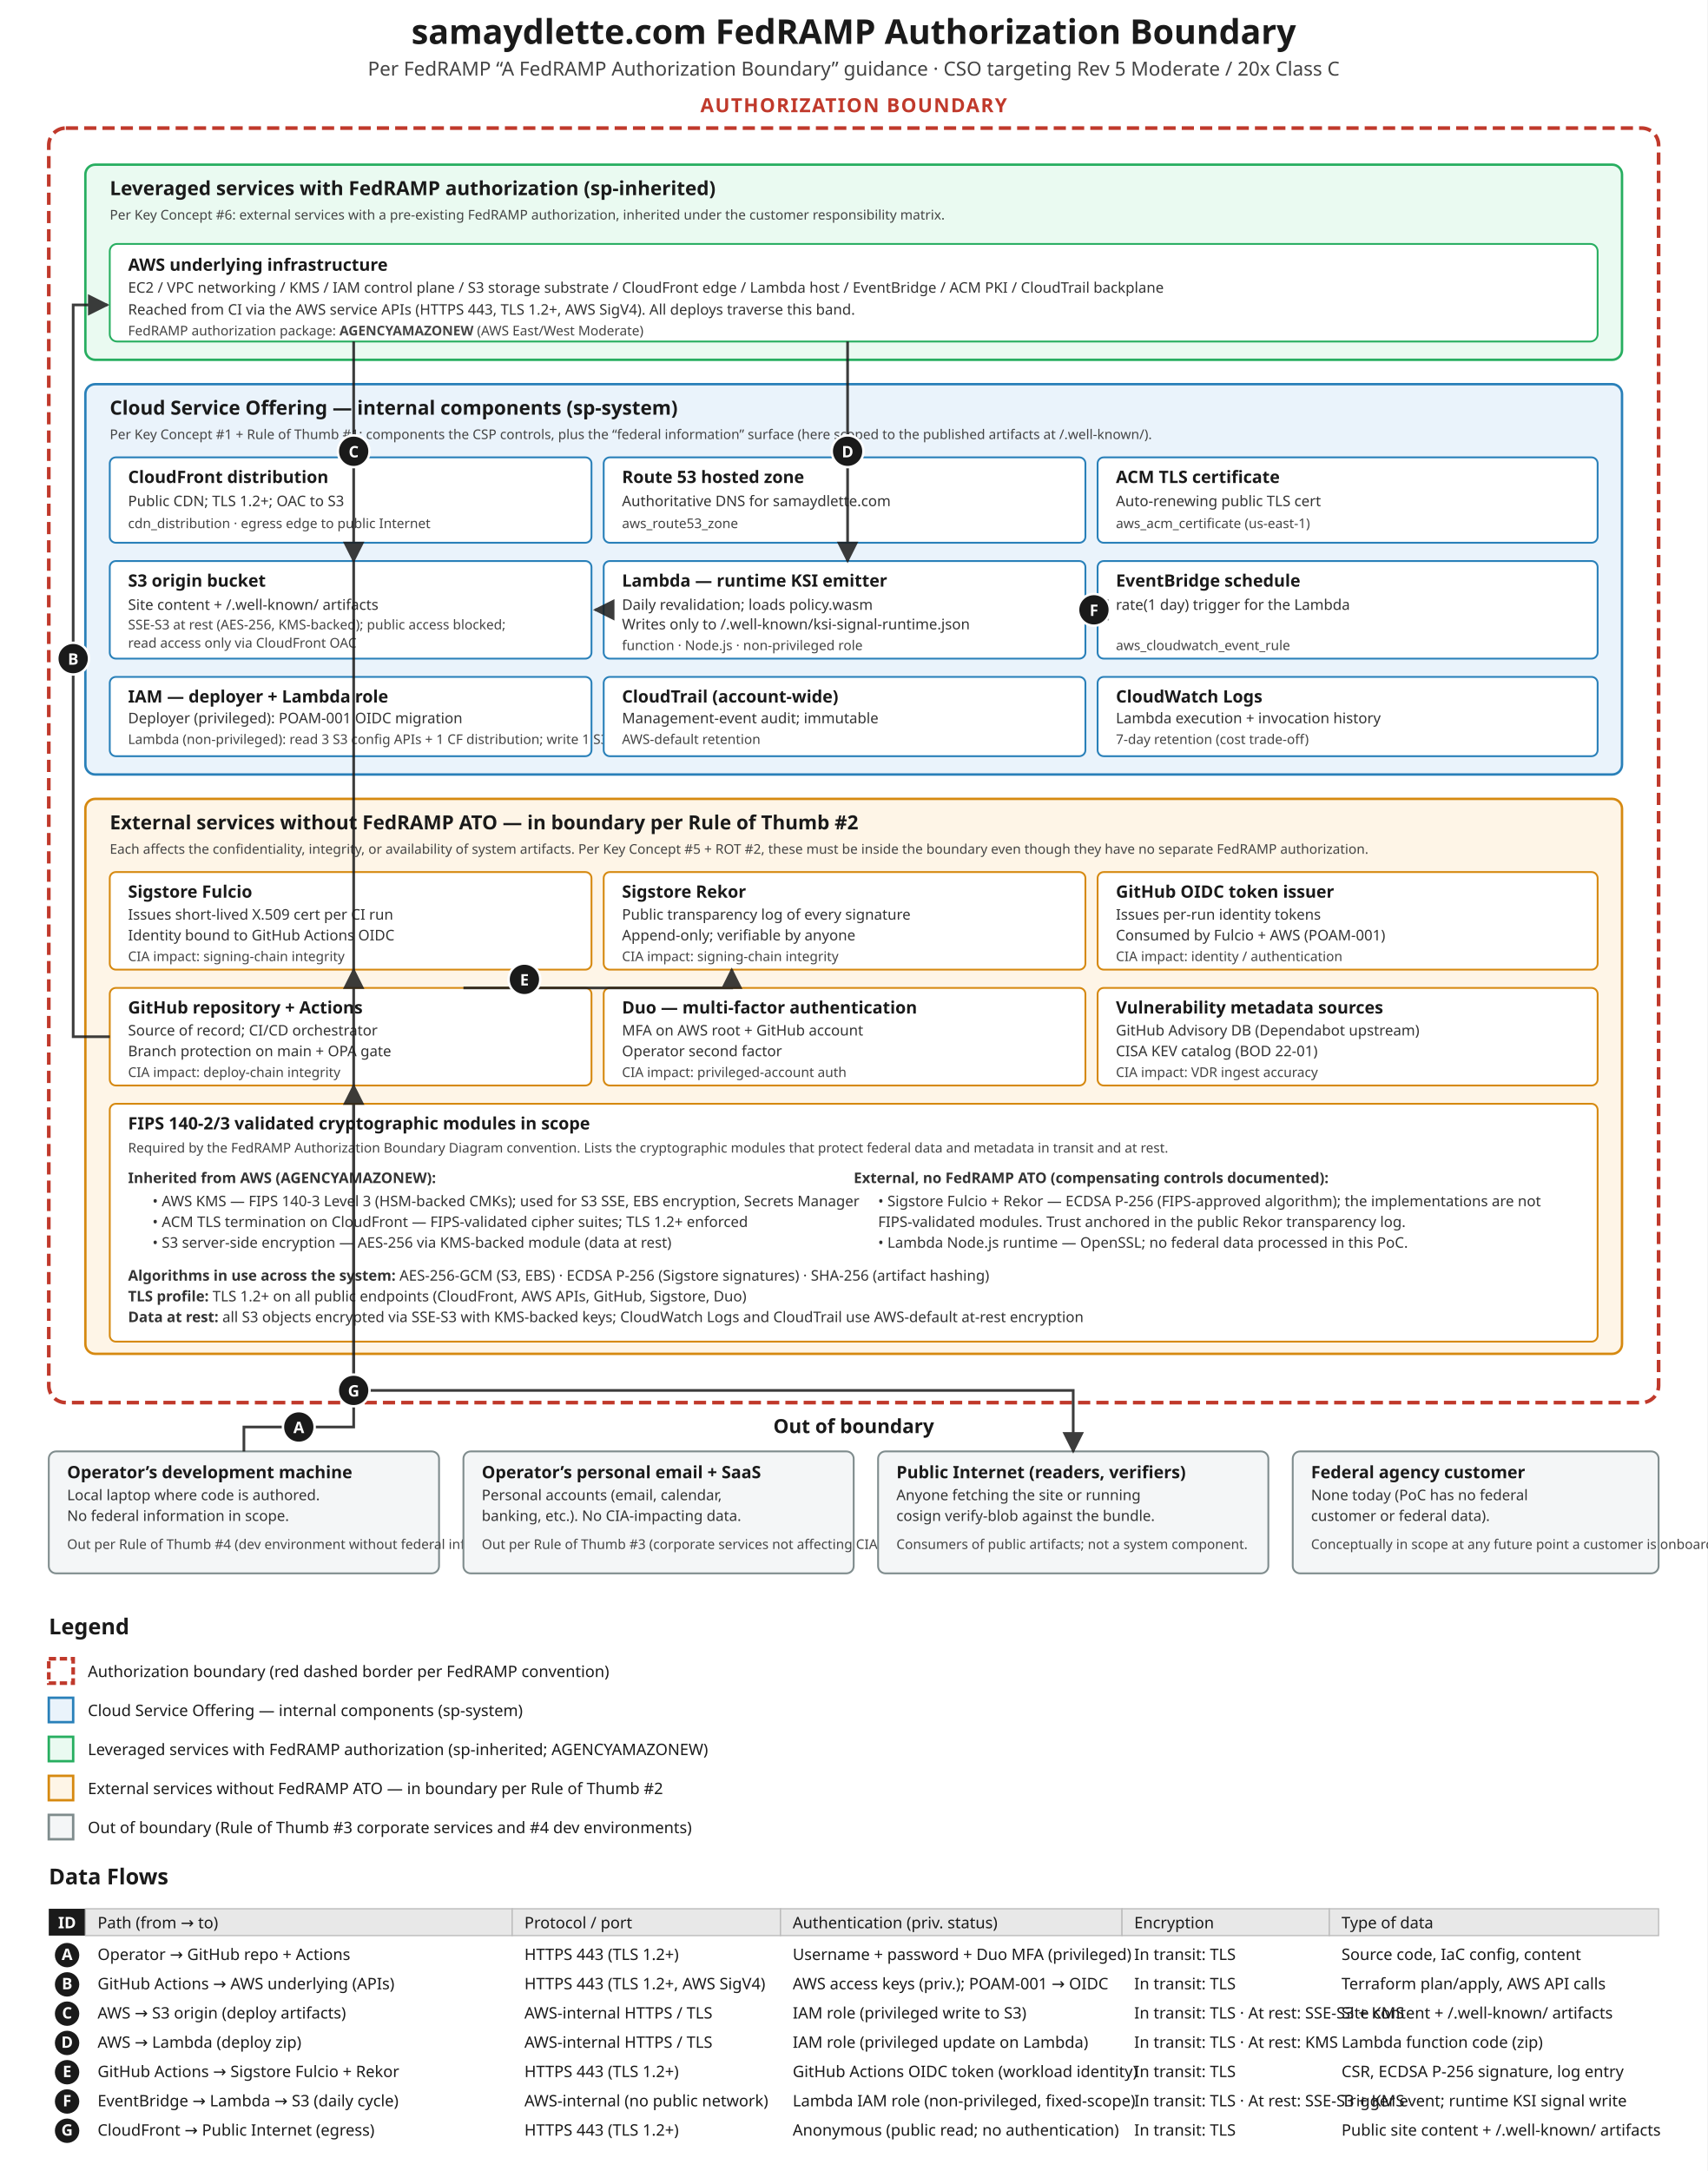
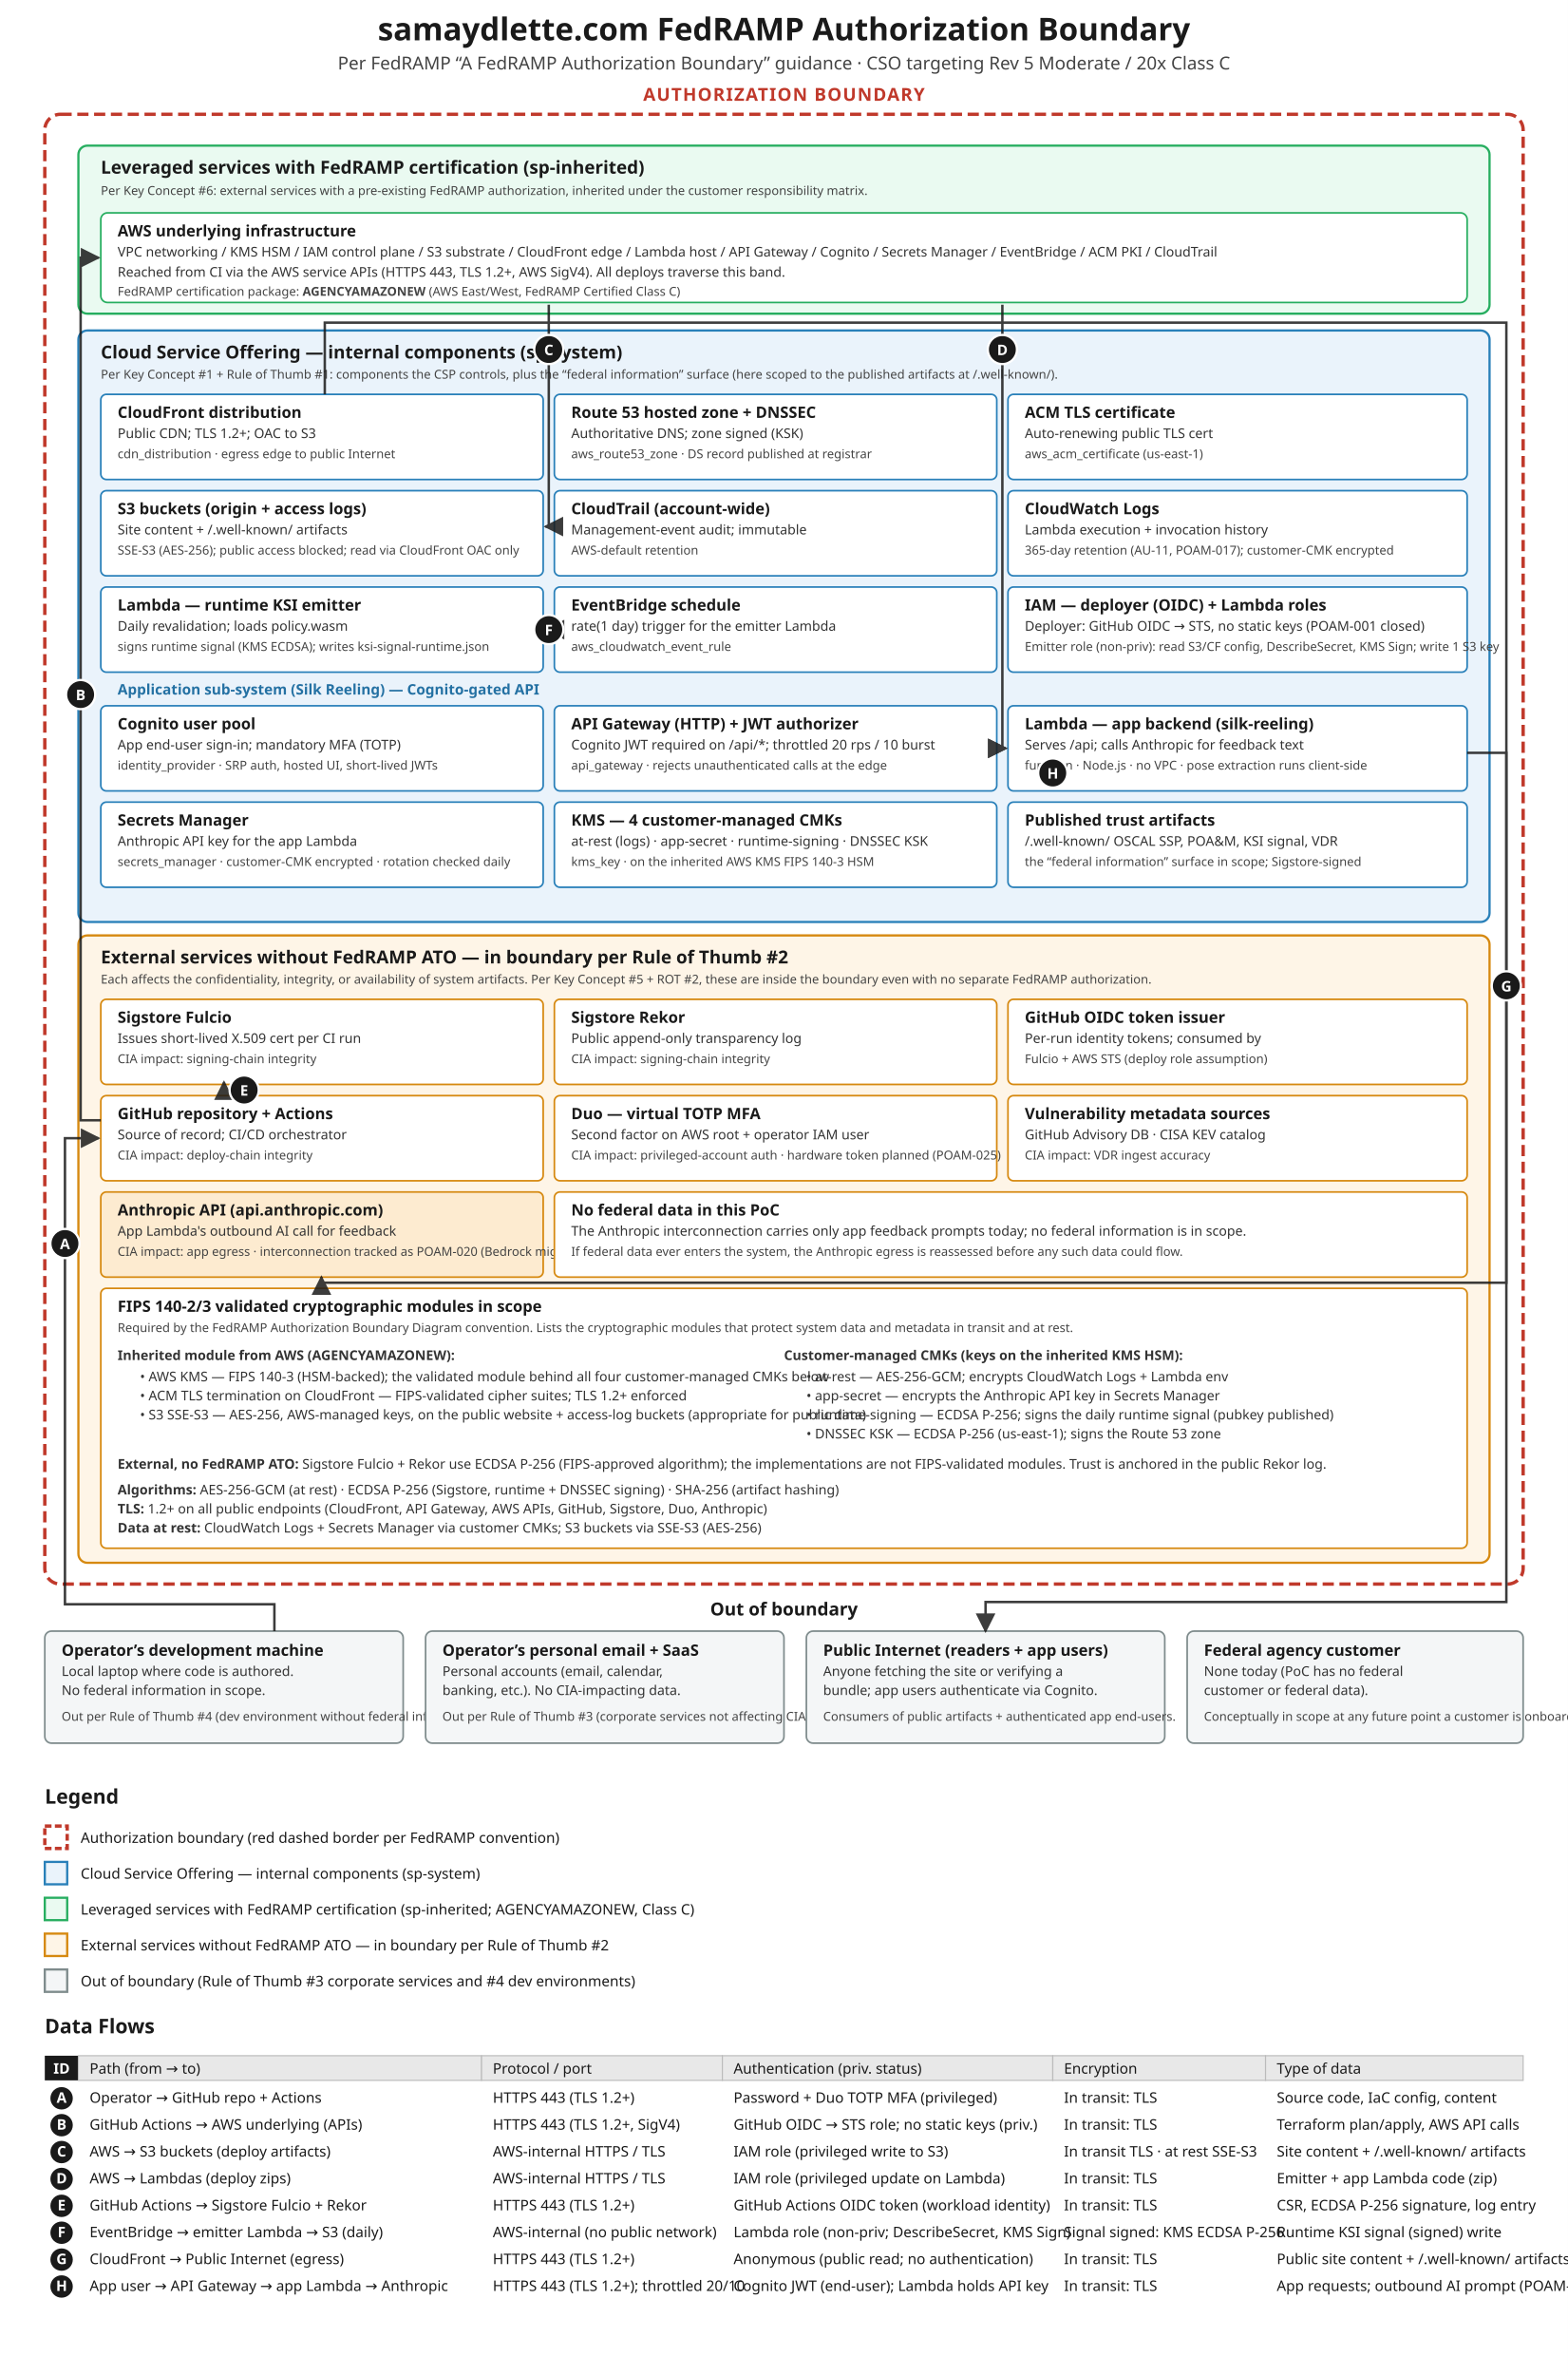
- <svg xmlns="http://www.w3.org/2000/svg" viewBox="0 0 1400 1780" role="img" aria-labelledby="boundary-title boundary-desc">
+ <svg xmlns="http://www.w3.org/2000/svg" viewBox="0 0 1400 2120" role="img" aria-labelledby="boundary-title boundary-desc">
  <defs>
    <style>
            .ttl { font: 700 28px system-ui, sans-serif; fill: #1a1a1a; }
            .sub { font: 400 16px system-ui, sans-serif; fill: #444; }
            .band-h { font: 700 16px system-ui, sans-serif; fill: #1a1a1a; }
            .box-h { font: 600 14px system-ui, sans-serif; fill: #1a1a1a; }
            .box-d { font: 400 12px system-ui, sans-serif; fill: #333; }
            .small { font: 400 11px system-ui, sans-serif; fill: #444; }
            .flow-letter { font: 700 13px system-ui, sans-serif; fill: #ffffff; }
            .boundary-label { font: 700 16px system-ui, sans-serif; fill: #c0392b; letter-spacing: 1px; }
            .legend-h { font: 700 18px system-ui, sans-serif; fill: #1a1a1a; }
            .legend-row { font: 400 13px system-ui, sans-serif; fill: #1a1a1a; }
+             .group-h { font: 700 13px system-ui, sans-serif; fill: #2471a3; }
        </style>
    <marker id="arrow" viewBox="0 0 10 10" refX="9" refY="5" markerWidth="8" markerHeight="8" orient="auto-start-reverse">
      <path d="M0,0 L10,5 L0,10 z" fill="#1a1a1a" />
    </marker>
  </defs>
-   <rect x="0" y="0" width="1400" height="1780" fill="#ffffff" />
+   <rect x="0" y="0" width="1400" height="2120" fill="#ffffff" />
  <text x="700" y="36" text-anchor="middle" class="ttl">samaydlette.com FedRAMP Authorization Boundary</text>
  <text x="700" y="62" text-anchor="middle" class="sub">Per FedRAMP “A FedRAMP Authorization Boundary” guidance · CSO targeting Rev 5 Moderate / 20x Class C</text>
-   <text x="700" y="92" text-anchor="middle" class="boundary-label">AUTHORIZATION BOUNDARY</text>
-   <rect x="40" y="105" width="1320" height="1045" rx="14" ry="14" fill="none" stroke="#c0392b" stroke-width="3" stroke-dasharray="10,5" />
-   <rect x="70" y="135" width="1260" height="160" rx="8" ry="8" fill="#eafaf1" stroke="#27ae60" stroke-width="2" />
-   <text x="90" y="160" class="band-h">Leveraged services with FedRAMP authorization (sp-inherited)</text>
-   <text x="90" y="180" class="small">Per Key Concept #6: external services with a pre-existing FedRAMP authorization, inherited under the customer responsibility matrix.</text>
-   <rect x="90" y="200" width="1220" height="80" rx="6" ry="6" fill="#ffffff" stroke="#27ae60" stroke-width="1.5" />
-   <text x="105" y="222" class="box-h">AWS underlying infrastructure</text>
-   <text x="105" y="240" class="box-d">EC2 / VPC networking / KMS / IAM control plane / S3 storage substrate / CloudFront edge / Lambda host / EventBridge / ACM PKI / CloudTrail backplane</text>
-   <text x="105" y="258" class="box-d">Reached from CI via the AWS service APIs (HTTPS 443, TLS 1.2+, AWS SigV4). All deploys traverse this band.</text>
-   <text x="105" y="275" class="small">FedRAMP authorization package: <tspan font-weight="700">AGENCYAMAZONEW</tspan> (AWS East/West Moderate)</text>
-   <rect x="70" y="315" width="1260" height="320" rx="8" ry="8" fill="#eaf3fb" stroke="#2980b9" stroke-width="2" />
-   <text x="90" y="340" class="band-h">Cloud Service Offering — internal components (sp-system)</text>
-   <text x="90" y="360" class="small">Per Key Concept #1 + Rule of Thumb #1: components the CSP controls, plus the “federal information” surface (here scoped to the published artifacts at /.well-known/).</text>
-   <rect x="90" y="375" width="395" height="70" rx="5" ry="5" fill="#ffffff" stroke="#2980b9" stroke-width="1.5" />
-   <text x="105" y="396" class="box-h">CloudFront distribution</text>
-   <text x="105" y="415" class="box-d">Public CDN; TLS 1.2+; OAC to S3</text>
-   <text x="105" y="433" class="small">cdn_distribution · egress edge to public Internet</text>
-   <rect x="495" y="375" width="395" height="70" rx="5" ry="5" fill="#ffffff" stroke="#2980b9" stroke-width="1.5" />
-   <text x="510" y="396" class="box-h">Route 53 hosted zone</text>
-   <text x="510" y="415" class="box-d">Authoritative DNS for samaydlette.com</text>
-   <text x="510" y="433" class="small">aws_route53_zone</text>
-   <rect x="900" y="375" width="410" height="70" rx="5" ry="5" fill="#ffffff" stroke="#2980b9" stroke-width="1.5" />
-   <text x="915" y="396" class="box-h">ACM TLS certificate</text>
-   <text x="915" y="415" class="box-d">Auto-renewing public TLS cert</text>
-   <text x="915" y="433" class="small">aws_acm_certificate (us-east-1)</text>
-   <rect x="90" y="460" width="395" height="80" rx="5" ry="5" fill="#ffffff" stroke="#2980b9" stroke-width="1.5" />
-   <text x="105" y="481" class="box-h">S3 origin bucket</text>
-   <text x="105" y="500" class="box-d">Site content + /.well-known/ artifacts</text>
-   <text x="105" y="516" class="small">SSE-S3 at rest (AES-256, KMS-backed); public access blocked;</text>
-   <text x="105" y="531" class="small">read access only via CloudFront OAC</text>
-   <rect x="495" y="460" width="395" height="80" rx="5" ry="5" fill="#ffffff" stroke="#2980b9" stroke-width="1.5" />
-   <text x="510" y="481" class="box-h">Lambda — runtime KSI emitter</text>
-   <text x="510" y="500" class="box-d">Daily revalidation; loads policy.wasm</text>
-   <text x="510" y="516" class="box-d">Writes only to /.well-known/ksi-signal-runtime.json</text>
-   <text x="510" y="533" class="small">function · Node.js · non-privileged role</text>
-   <rect x="900" y="460" width="410" height="80" rx="5" ry="5" fill="#ffffff" stroke="#2980b9" stroke-width="1.5" />
-   <text x="915" y="481" class="box-h">EventBridge schedule</text>
-   <text x="915" y="500" class="box-d">rate(1 day) trigger for the Lambda</text>
-   <text x="915" y="533" class="small">aws_cloudwatch_event_rule</text>
-   <rect x="90" y="555" width="395" height="65" rx="5" ry="5" fill="#ffffff" stroke="#2980b9" stroke-width="1.5" />
-   <text x="105" y="576" class="box-h">IAM — deployer + Lambda role</text>
-   <text x="105" y="593" class="box-d">Deployer (privileged): POAM-001 OIDC migration</text>
-   <text x="105" y="610" class="small">Lambda (non-privileged): read 3 S3 config APIs + 1 CF distribution; write 1 S3 key</text>
-   <rect x="495" y="555" width="395" height="65" rx="5" ry="5" fill="#ffffff" stroke="#2980b9" stroke-width="1.5" />
-   <text x="510" y="576" class="box-h">CloudTrail (account-wide)</text>
-   <text x="510" y="593" class="box-d">Management-event audit; immutable</text>
-   <text x="510" y="610" class="small">AWS-default retention</text>
-   <rect x="900" y="555" width="410" height="65" rx="5" ry="5" fill="#ffffff" stroke="#2980b9" stroke-width="1.5" />
-   <text x="915" y="576" class="box-h">CloudWatch Logs</text>
-   <text x="915" y="593" class="box-d">Lambda execution + invocation history</text>
-   <text x="915" y="610" class="small">7-day retention (cost trade-off)</text>
-   <rect x="70" y="655" width="1260" height="455" rx="8" ry="8" fill="#fef5e7" stroke="#d68910" stroke-width="2" />
-   <text x="90" y="680" class="band-h">External services without FedRAMP ATO — in boundary per Rule of Thumb #2</text>
-   <text x="90" y="700" class="small">Each affects the confidentiality, integrity, or availability of system artifacts. Per Key Concept #5 + ROT #2, these must be inside the boundary even though they have no separate FedRAMP authorization.</text>
-   <rect x="90" y="715" width="395" height="80" rx="5" ry="5" fill="#ffffff" stroke="#d68910" stroke-width="1.5" />
-   <text x="105" y="736" class="box-h">Sigstore Fulcio</text>
-   <text x="105" y="754" class="box-d">Issues short-lived X.509 cert per CI run</text>
-   <text x="105" y="771" class="box-d">Identity bound to GitHub Actions OIDC</text>
-   <text x="105" y="788" class="small">CIA impact: signing-chain integrity</text>
-   <rect x="495" y="715" width="395" height="80" rx="5" ry="5" fill="#ffffff" stroke="#d68910" stroke-width="1.5" />
-   <text x="510" y="736" class="box-h">Sigstore Rekor</text>
-   <text x="510" y="754" class="box-d">Public transparency log of every signature</text>
-   <text x="510" y="771" class="box-d">Append-only; verifiable by anyone</text>
-   <text x="510" y="788" class="small">CIA impact: signing-chain integrity</text>
-   <rect x="900" y="715" width="410" height="80" rx="5" ry="5" fill="#ffffff" stroke="#d68910" stroke-width="1.5" />
-   <text x="915" y="736" class="box-h">GitHub OIDC token issuer</text>
-   <text x="915" y="754" class="box-d">Issues per-run identity tokens</text>
-   <text x="915" y="771" class="box-d">Consumed by Fulcio + AWS (POAM-001)</text>
-   <text x="915" y="788" class="small">CIA impact: identity / authentication</text>
-   <rect x="90" y="810" width="395" height="80" rx="5" ry="5" fill="#ffffff" stroke="#d68910" stroke-width="1.5" />
-   <text x="105" y="831" class="box-h">GitHub repository + Actions</text>
-   <text x="105" y="849" class="box-d">Source of record; CI/CD orchestrator</text>
-   <text x="105" y="866" class="box-d">Branch protection on main + OPA gate</text>
-   <text x="105" y="883" class="small">CIA impact: deploy-chain integrity</text>
-   <rect x="495" y="810" width="395" height="80" rx="5" ry="5" fill="#ffffff" stroke="#d68910" stroke-width="1.5" />
-   <text x="510" y="831" class="box-h">Duo — multi-factor authentication</text>
-   <text x="510" y="849" class="box-d">MFA on AWS root + GitHub account</text>
-   <text x="510" y="866" class="box-d">Operator second factor</text>
-   <text x="510" y="883" class="small">CIA impact: privileged-account auth</text>
-   <rect x="900" y="810" width="410" height="80" rx="5" ry="5" fill="#ffffff" stroke="#d68910" stroke-width="1.5" />
-   <text x="915" y="831" class="box-h">Vulnerability metadata sources</text>
-   <text x="915" y="849" class="box-d">GitHub Advisory DB (Dependabot upstream)</text>
-   <text x="915" y="866" class="box-d">CISA KEV catalog (BOD 22-01)</text>
-   <text x="915" y="883" class="small">CIA impact: VDR ingest accuracy</text>
-   <rect x="90" y="905" width="1220" height="195" rx="5" ry="5" fill="#ffffff" stroke="#d68910" stroke-width="1.5" />
-   <text x="105" y="926" class="box-h">FIPS 140-2/3 validated cryptographic modules in scope</text>
-   <text x="105" y="945" class="small">Required by the FedRAMP Authorization Boundary Diagram convention. Lists the cryptographic modules that protect federal data and metadata in transit and at rest.</text>
-   <text x="105" y="970" class="box-d">
-     <tspan font-weight="700">Inherited from AWS (AGENCYAMAZONEW):</tspan>
+   <text x="700" y="90" text-anchor="middle" class="boundary-label">AUTHORIZATION BOUNDARY</text>
+   <rect x="40" y="102" width="1320" height="1312" rx="14" ry="14" fill="none" stroke="#c0392b" stroke-width="3" stroke-dasharray="10,5" />
+   <rect x="70" y="130" width="1260" height="150" rx="8" ry="8" fill="#eafaf1" stroke="#27ae60" stroke-width="2" />
+   <text x="90" y="155" class="band-h">Leveraged services with FedRAMP certification (sp-inherited)</text>
+   <text x="90" y="174" class="small">Per Key Concept #6: external services with a pre-existing FedRAMP authorization, inherited under the customer responsibility matrix.</text>
+   <rect x="90" y="190" width="1220" height="80" rx="6" ry="6" fill="#ffffff" stroke="#27ae60" stroke-width="1.5" />
+   <text x="105" y="211" class="box-h">AWS underlying infrastructure</text>
+   <text x="105" y="229" class="box-d">VPC networking / KMS HSM / IAM control plane / S3 substrate / CloudFront edge / Lambda host / API Gateway / Cognito / Secrets Manager / EventBridge / ACM PKI / CloudTrail</text>
+   <text x="105" y="247" class="box-d">Reached from CI via the AWS service APIs (HTTPS 443, TLS 1.2+, AWS SigV4). All deploys traverse this band.</text>
+   <text x="105" y="264" class="small">FedRAMP certification package: <tspan font-weight="700">AGENCYAMAZONEW</tspan> (AWS East/West, FedRAMP Certified Class C)</text>
+   <rect x="70" y="295" width="1260" height="528" rx="8" ry="8" fill="#eaf3fb" stroke="#2980b9" stroke-width="2" />
+   <text x="90" y="320" class="band-h">Cloud Service Offering — internal components (sp-system)</text>
+   <text x="90" y="338" class="small">Per Key Concept #1 + Rule of Thumb #1: components the CSP controls, plus the “federal information” surface (here scoped to the published artifacts at /.well-known/).</text>
+   <rect x="90" y="352" width="395" height="76" rx="5" ry="5" fill="#ffffff" stroke="#2980b9" stroke-width="1.5" />
+   <text x="105" y="373" class="box-h">CloudFront distribution</text>
+   <text x="105" y="391" class="box-d">Public CDN; TLS 1.2+; OAC to S3</text>
+   <text x="105" y="409" class="small">cdn_distribution · egress edge to public Internet</text>
+   <rect x="495" y="352" width="395" height="76" rx="5" ry="5" fill="#ffffff" stroke="#2980b9" stroke-width="1.5" />
+   <text x="510" y="373" class="box-h">Route 53 hosted zone + DNSSEC</text>
+   <text x="510" y="391" class="box-d">Authoritative DNS; zone signed (KSK)</text>
+   <text x="510" y="409" class="small">aws_route53_zone · DS record published at registrar</text>
+   <rect x="900" y="352" width="410" height="76" rx="5" ry="5" fill="#ffffff" stroke="#2980b9" stroke-width="1.5" />
+   <text x="915" y="373" class="box-h">ACM TLS certificate</text>
+   <text x="915" y="391" class="box-d">Auto-renewing public TLS cert</text>
+   <text x="915" y="409" class="small">aws_acm_certificate (us-east-1)</text>
+   <rect x="90" y="438" width="395" height="76" rx="5" ry="5" fill="#ffffff" stroke="#2980b9" stroke-width="1.5" />
+   <text x="105" y="459" class="box-h">S3 buckets (origin + access logs)</text>
+   <text x="105" y="477" class="box-d">Site content + /.well-known/ artifacts</text>
+   <text x="105" y="495" class="small">SSE-S3 (AES-256); public access blocked; read via CloudFront OAC only</text>
+   <rect x="495" y="438" width="395" height="76" rx="5" ry="5" fill="#ffffff" stroke="#2980b9" stroke-width="1.5" />
+   <text x="510" y="459" class="box-h">CloudTrail (account-wide)</text>
+   <text x="510" y="477" class="box-d">Management-event audit; immutable</text>
+   <text x="510" y="495" class="small">AWS-default retention</text>
+   <rect x="900" y="438" width="410" height="76" rx="5" ry="5" fill="#ffffff" stroke="#2980b9" stroke-width="1.5" />
+   <text x="915" y="459" class="box-h">CloudWatch Logs</text>
+   <text x="915" y="477" class="box-d">Lambda execution + invocation history</text>
+   <text x="915" y="495" class="small">365-day retention (AU-11, POAM-017); customer-CMK encrypted</text>
+   <rect x="90" y="524" width="395" height="76" rx="5" ry="5" fill="#ffffff" stroke="#2980b9" stroke-width="1.5" />
+   <text x="105" y="545" class="box-h">Lambda — runtime KSI emitter</text>
+   <text x="105" y="563" class="box-d">Daily revalidation; loads policy.wasm</text>
+   <text x="105" y="581" class="small">signs runtime signal (KMS ECDSA); writes ksi-signal-runtime.json</text>
+   <rect x="495" y="524" width="395" height="76" rx="5" ry="5" fill="#ffffff" stroke="#2980b9" stroke-width="1.5" />
+   <text x="510" y="545" class="box-h">EventBridge schedule</text>
+   <text x="510" y="563" class="box-d">rate(1 day) trigger for the emitter Lambda</text>
+   <text x="510" y="581" class="small">aws_cloudwatch_event_rule</text>
+   <rect x="900" y="524" width="410" height="76" rx="5" ry="5" fill="#ffffff" stroke="#2980b9" stroke-width="1.5" />
+   <text x="915" y="545" class="box-h">IAM — deployer (OIDC) + Lambda roles</text>
+   <text x="915" y="563" class="box-d">Deployer: GitHub OIDC → STS, no static keys (POAM-001 closed)</text>
+   <text x="915" y="581" class="small">Emitter role (non-priv): read S3/CF config, DescribeSecret, KMS Sign; write 1 S3 key</text>
+   <text x="105" y="620" class="group-h">Application sub-system (Silk Reeling) — Cognito-gated API</text>
+   <rect x="90" y="630" width="395" height="76" rx="5" ry="5" fill="#ffffff" stroke="#2980b9" stroke-width="1.5" />
+   <text x="105" y="651" class="box-h">Cognito user pool</text>
+   <text x="105" y="669" class="box-d">App end-user sign-in; mandatory MFA (TOTP)</text>
+   <text x="105" y="687" class="small">identity_provider · SRP auth, hosted UI, short-lived JWTs</text>
+   <rect x="495" y="630" width="395" height="76" rx="5" ry="5" fill="#ffffff" stroke="#2980b9" stroke-width="1.5" />
+   <text x="510" y="651" class="box-h">API Gateway (HTTP) + JWT authorizer</text>
+   <text x="510" y="669" class="box-d">Cognito JWT required on /api/*; throttled 20 rps / 10 burst</text>
+   <text x="510" y="687" class="small">api_gateway · rejects unauthenticated calls at the edge</text>
+   <rect x="900" y="630" width="410" height="76" rx="5" ry="5" fill="#ffffff" stroke="#2980b9" stroke-width="1.5" />
+   <text x="915" y="651" class="box-h">Lambda — app backend (silk-reeling)</text>
+   <text x="915" y="669" class="box-d">Serves /api; calls Anthropic for feedback text</text>
+   <text x="915" y="687" class="small">function · Node.js · no VPC · pose extraction runs client-side</text>
+   <rect x="90" y="716" width="395" height="76" rx="5" ry="5" fill="#ffffff" stroke="#2980b9" stroke-width="1.5" />
+   <text x="105" y="737" class="box-h">Secrets Manager</text>
+   <text x="105" y="755" class="box-d">Anthropic API key for the app Lambda</text>
+   <text x="105" y="773" class="small">secrets_manager · customer-CMK encrypted · rotation checked daily</text>
+   <rect x="495" y="716" width="395" height="76" rx="5" ry="5" fill="#ffffff" stroke="#2980b9" stroke-width="1.5" />
+   <text x="510" y="737" class="box-h">KMS — 4 customer-managed CMKs</text>
+   <text x="510" y="755" class="box-d">at-rest (logs) · app-secret · runtime-signing · DNSSEC KSK</text>
+   <text x="510" y="773" class="small">kms_key · on the inherited AWS KMS FIPS 140-3 HSM</text>
+   <rect x="900" y="716" width="410" height="76" rx="5" ry="5" fill="#ffffff" stroke="#2980b9" stroke-width="1.5" />
+   <text x="915" y="737" class="box-h">Published trust artifacts</text>
+   <text x="915" y="755" class="box-d">/.well-known/ OSCAL SSP, POA&amp;M, KSI signal, VDR</text>
+   <text x="915" y="773" class="small">the “federal information” surface in scope; Sigstore-signed</text>
+   <rect x="70" y="835" width="1260" height="560" rx="8" ry="8" fill="#fef5e7" stroke="#d68910" stroke-width="2" />
+   <text x="90" y="860" class="band-h">External services without FedRAMP ATO — in boundary per Rule of Thumb #2</text>
+   <text x="90" y="878" class="small">Each affects the confidentiality, integrity, or availability of system artifacts. Per Key Concept #5 + ROT #2, these are inside the boundary even with no separate FedRAMP authorization.</text>
+   <rect x="90" y="892" width="395" height="76" rx="5" ry="5" fill="#ffffff" stroke="#d68910" stroke-width="1.5" />
+   <text x="105" y="913" class="box-h">Sigstore Fulcio</text>
+   <text x="105" y="931" class="box-d">Issues short-lived X.509 cert per CI run</text>
+   <text x="105" y="949" class="small">CIA impact: signing-chain integrity</text>
+   <rect x="495" y="892" width="395" height="76" rx="5" ry="5" fill="#ffffff" stroke="#d68910" stroke-width="1.5" />
+   <text x="510" y="913" class="box-h">Sigstore Rekor</text>
+   <text x="510" y="931" class="box-d">Public append-only transparency log</text>
+   <text x="510" y="949" class="small">CIA impact: signing-chain integrity</text>
+   <rect x="900" y="892" width="410" height="76" rx="5" ry="5" fill="#ffffff" stroke="#d68910" stroke-width="1.5" />
+   <text x="915" y="913" class="box-h">GitHub OIDC token issuer</text>
+   <text x="915" y="931" class="box-d">Per-run identity tokens; consumed by</text>
+   <text x="915" y="949" class="small">Fulcio + AWS STS (deploy role assumption)</text>
+   <rect x="90" y="978" width="395" height="76" rx="5" ry="5" fill="#ffffff" stroke="#d68910" stroke-width="1.5" />
+   <text x="105" y="999" class="box-h">GitHub repository + Actions</text>
+   <text x="105" y="1017" class="box-d">Source of record; CI/CD orchestrator</text>
+   <text x="105" y="1035" class="small">CIA impact: deploy-chain integrity</text>
+   <rect x="495" y="978" width="395" height="76" rx="5" ry="5" fill="#ffffff" stroke="#d68910" stroke-width="1.5" />
+   <text x="510" y="999" class="box-h">Duo — virtual TOTP MFA</text>
+   <text x="510" y="1017" class="box-d">Second factor on AWS root + operator IAM user</text>
+   <text x="510" y="1035" class="small">CIA impact: privileged-account auth · hardware token planned (POAM-025)</text>
+   <rect x="900" y="978" width="410" height="76" rx="5" ry="5" fill="#ffffff" stroke="#d68910" stroke-width="1.5" />
+   <text x="915" y="999" class="box-h">Vulnerability metadata sources</text>
+   <text x="915" y="1017" class="box-d">GitHub Advisory DB · CISA KEV catalog</text>
+   <text x="915" y="1035" class="small">CIA impact: VDR ingest accuracy</text>
+   <rect x="90" y="1064" width="395" height="76" rx="5" ry="5" fill="#fdebd0" stroke="#d68910" stroke-width="1.5" />
+   <text x="105" y="1085" class="box-h">Anthropic API (api.anthropic.com)</text>
+   <text x="105" y="1103" class="box-d">App Lambda's outbound AI call for feedback</text>
+   <text x="105" y="1121" class="small">CIA impact: app egress · interconnection tracked as POAM-020 (Bedrock migration planned)</text>
+   <rect x="495" y="1064" width="815" height="76" rx="5" ry="5" fill="#ffffff" stroke="#d68910" stroke-width="1.5" />
+   <text x="510" y="1085" class="box-h">No federal data in this PoC</text>
+   <text x="510" y="1103" class="box-d">The Anthropic interconnection carries only app feedback prompts today; no federal information is in scope.</text>
+   <text x="510" y="1121" class="small">If federal data ever enters the system, the Anthropic egress is reassessed before any such data could flow.</text>
+   <rect x="90" y="1150" width="1220" height="232" rx="5" ry="5" fill="#ffffff" stroke="#d68910" stroke-width="1.5" />
+   <text x="105" y="1171" class="box-h">FIPS 140-2/3 validated cryptographic modules in scope</text>
+   <text x="105" y="1189" class="small">Required by the FedRAMP Authorization Boundary Diagram convention. Lists the cryptographic modules that protect system data and metadata in transit and at rest.</text>
+   <text x="105" y="1214" class="box-d">
+     <tspan font-weight="700">Inherited module from AWS (AGENCYAMAZONEW):</tspan>
  </text>
-   <text x="125" y="989" class="box-d">• AWS KMS — FIPS 140-3 Level 3 (HSM-backed CMKs); used for S3 SSE, EBS encryption, Secrets Manager</text>
-   <text x="125" y="1006" class="box-d">• ACM TLS termination on CloudFront — FIPS-validated cipher suites; TLS 1.2+ enforced</text>
-   <text x="125" y="1023" class="box-d">• S3 server-side encryption — AES-256 via KMS-backed module (data at rest)</text>
-   <text x="700" y="970" class="box-d">
-     <tspan font-weight="700">External, no FedRAMP ATO (compensating controls documented):</tspan>
+   <text x="125" y="1233" class="box-d">• AWS KMS — FIPS 140-3 (HSM-backed); the validated module behind all four customer-managed CMKs below</text>
+   <text x="125" y="1250" class="box-d">• ACM TLS termination on CloudFront — FIPS-validated cipher suites; TLS 1.2+ enforced</text>
+   <text x="125" y="1267" class="box-d">• S3 SSE-S3 — AES-256, AWS-managed keys, on the public website + access-log buckets (appropriate for public data)</text>
+   <text x="700" y="1214" class="box-d">
+     <tspan font-weight="700">Customer-managed CMKs (keys on the inherited KMS HSM):</tspan>
  </text>
-   <text x="720" y="989" class="box-d">• Sigstore Fulcio + Rekor — ECDSA P-256 (FIPS-approved algorithm); the implementations are not</text>
-   <text x="720" y="1006" class="box-d">  FIPS-validated modules. Trust anchored in the public Rekor transparency log.</text>
-   <text x="720" y="1023" class="box-d">• Lambda Node.js runtime — OpenSSL; no federal data processed in this PoC.</text>
-   <text x="105" y="1050" class="box-d">
-     <tspan font-weight="700">Algorithms in use across the system:</tspan> AES-256-GCM (S3, EBS) · ECDSA P-256 (Sigstore signatures) · SHA-256 (artifact hashing)</text>
-   <text x="105" y="1067" class="box-d">
-     <tspan font-weight="700">TLS profile:</tspan> TLS 1.2+ on all public endpoints (CloudFront, AWS APIs, GitHub, Sigstore, Duo)</text>
-   <text x="105" y="1084" class="box-d">
-     <tspan font-weight="700">Data at rest:</tspan> all S3 objects encrypted via SSE-S3 with KMS-backed keys; CloudWatch Logs and CloudTrail use AWS-default at-rest encryption</text>
-   <text x="700" y="1175" text-anchor="middle" class="band-h">Out of boundary</text>
-   <rect x="40" y="1190" width="320" height="100" rx="6" ry="6" fill="#f4f6f7" stroke="#7f8c8d" stroke-width="1.5" />
-   <text x="55" y="1212" class="box-h">Operator’s development machine</text>
-   <text x="55" y="1230" class="box-d">Local laptop where code is authored.</text>
-   <text x="55" y="1247" class="box-d">No federal information in scope.</text>
-   <text x="55" y="1270" class="small">Out per Rule of Thumb #4 (dev environment without federal info).</text>
-   <rect x="380" y="1190" width="320" height="100" rx="6" ry="6" fill="#f4f6f7" stroke="#7f8c8d" stroke-width="1.5" />
-   <text x="395" y="1212" class="box-h">Operator’s personal email + SaaS</text>
-   <text x="395" y="1230" class="box-d">Personal accounts (email, calendar,</text>
-   <text x="395" y="1247" class="box-d">banking, etc.). No CIA-impacting data.</text>
-   <text x="395" y="1270" class="small">Out per Rule of Thumb #3 (corporate services not affecting CIA).</text>
-   <rect x="720" y="1190" width="320" height="100" rx="6" ry="6" fill="#f4f6f7" stroke="#7f8c8d" stroke-width="1.5" />
-   <text x="735" y="1212" class="box-h">Public Internet (readers, verifiers)</text>
-   <text x="735" y="1230" class="box-d">Anyone fetching the site or running</text>
-   <text x="735" y="1247" class="box-d">cosign verify-blob against the bundle.</text>
-   <text x="735" y="1270" class="small">Consumers of public artifacts; not a system component.</text>
-   <rect x="1060" y="1190" width="300" height="100" rx="6" ry="6" fill="#f4f6f7" stroke="#7f8c8d" stroke-width="1.5" />
-   <text x="1075" y="1212" class="box-h">Federal agency customer</text>
-   <text x="1075" y="1230" class="box-d">None today (PoC has no federal</text>
-   <text x="1075" y="1247" class="box-d">customer or federal data).</text>
-   <text x="1075" y="1270" class="small">Conceptually in scope at any future point a customer is onboarded.</text>
+   <text x="720" y="1233" class="box-d">• at-rest — AES-256-GCM; encrypts CloudWatch Logs + Lambda env</text>
+   <text x="720" y="1250" class="box-d">• app-secret — encrypts the Anthropic API key in Secrets Manager</text>
+   <text x="720" y="1267" class="box-d">• runtime-signing — ECDSA P-256; signs the daily runtime signal (pubkey published)</text>
+   <text x="720" y="1284" class="box-d">• DNSSEC KSK — ECDSA P-256 (us-east-1); signs the Route 53 zone</text>
+   <text x="105" y="1311" class="box-d">
+     <tspan font-weight="700">External, no FedRAMP ATO:</tspan> Sigstore Fulcio + Rekor use ECDSA P-256 (FIPS-approved algorithm); the implementations are not FIPS-validated modules. Trust is anchored in the public Rekor log.</text>
+   <text x="105" y="1334" class="box-d">
+     <tspan font-weight="700">Algorithms:</tspan> AES-256-GCM (at rest) · ECDSA P-256 (Sigstore, runtime + DNSSEC signing) · SHA-256 (artifact hashing)</text>
+   <text x="105" y="1351" class="box-d">
+     <tspan font-weight="700">TLS:</tspan> 1.2+ on all public endpoints (CloudFront, API Gateway, AWS APIs, GitHub, Sigstore, Duo, Anthropic)</text>
+   <text x="105" y="1368" class="box-d">
+     <tspan font-weight="700">Data at rest:</tspan> CloudWatch Logs + Secrets Manager via customer CMKs; S3 buckets via SSE-S3 (AES-256)</text>
+   <text x="700" y="1442" text-anchor="middle" class="band-h">Out of boundary</text>
+   <rect x="40" y="1456" width="320" height="100" rx="6" ry="6" fill="#f4f6f7" stroke="#7f8c8d" stroke-width="1.5" />
+   <text x="55" y="1478" class="box-h">Operator’s development machine</text>
+   <text x="55" y="1496" class="box-d">Local laptop where code is authored.</text>
+   <text x="55" y="1513" class="box-d">No federal information in scope.</text>
+   <text x="55" y="1536" class="small">Out per Rule of Thumb #4 (dev environment without federal info).</text>
+   <rect x="380" y="1456" width="320" height="100" rx="6" ry="6" fill="#f4f6f7" stroke="#7f8c8d" stroke-width="1.5" />
+   <text x="395" y="1478" class="box-h">Operator’s personal email + SaaS</text>
+   <text x="395" y="1496" class="box-d">Personal accounts (email, calendar,</text>
+   <text x="395" y="1513" class="box-d">banking, etc.). No CIA-impacting data.</text>
+   <text x="395" y="1536" class="small">Out per Rule of Thumb #3 (corporate services not affecting CIA).</text>
+   <rect x="720" y="1456" width="320" height="100" rx="6" ry="6" fill="#f4f6f7" stroke="#7f8c8d" stroke-width="1.5" />
+   <text x="735" y="1478" class="box-h">Public Internet (readers + app users)</text>
+   <text x="735" y="1496" class="box-d">Anyone fetching the site or verifying a</text>
+   <text x="735" y="1513" class="box-d">bundle; app users authenticate via Cognito.</text>
+   <text x="735" y="1536" class="small">Consumers of public artifacts + authenticated app end-users.</text>
+   <rect x="1060" y="1456" width="300" height="100" rx="6" ry="6" fill="#f4f6f7" stroke="#7f8c8d" stroke-width="1.5" />
+   <text x="1075" y="1478" class="box-h">Federal agency customer</text>
+   <text x="1075" y="1496" class="box-d">None today (PoC has no federal</text>
+   <text x="1075" y="1513" class="box-d">customer or federal data).</text>
+   <text x="1075" y="1536" class="small">Conceptually in scope at any future point a customer is onboarded.</text>
  <g stroke="#1a1a1a" stroke-width="2.2" fill="none" opacity="0.85">
-     <path d="M 200 1190 V 1170 H 290 V 890" marker-end="url(#arrow)" />
-     <path d="M 90 850 H 60 V 250 H 88" marker-end="url(#arrow)" />
-     <path d="M 290 280 V 460" marker-end="url(#arrow)" />
-     <path d="M 695 280 V 460" marker-end="url(#arrow)" />
-     <path d="M 290 810 V 795" marker-end="url(#arrow)" />
-     <path d="M 380 810 H 600 V 795" marker-end="url(#arrow)" />
-     <path d="M 900 500 H 893" marker-end="url(#arrow)" />
-     <path d="M 495 500 H 488" marker-end="url(#arrow)" />
-     <path d="M 290 445 V 1140 H 880 V 1190" marker-end="url(#arrow)" />
+     <path d="M 245 1456 V 1432 H 58 V 1016 H 88" marker-end="url(#arrow)" />
+     <path d="M 90 1000 H 72 V 230 H 88" marker-end="url(#arrow)" />
+     <path d="M 490 272 V 470 H 487" marker-end="url(#arrow)" />
+     <path d="M 895 272 V 668 H 898" marker-end="url(#arrow)" />
+     <path d="M 200 978 V 966" marker-end="url(#arrow)" />
+     <path d="M 495 562 H 488" marker-end="url(#arrow)" />
+     <path d="M 290 352 V 288 H 1345 V 1430 H 880 V 1456" marker-end="url(#arrow)" />
+     <path d="M 890 668 H 898" marker-end="url(#arrow)" />
+     <path d="M 1310 672 H 1345 V 1145 H 287 V 1140" marker-end="url(#arrow)" />
  </g>
  <g>
-     <circle cx="245" cy="1170" r="13" fill="#1a1a1a" stroke="#ffffff" stroke-width="2" />
-     <text x="245" y="1175" text-anchor="middle" class="flow-letter">A</text>
-     <circle cx="60" cy="540" r="13" fill="#1a1a1a" stroke="#ffffff" stroke-width="2" />
-     <text x="60" y="545" text-anchor="middle" class="flow-letter">B</text>
-     <circle cx="290" cy="370" r="13" fill="#1a1a1a" stroke="#ffffff" stroke-width="2" />
-     <text x="290" y="375" text-anchor="middle" class="flow-letter">C</text>
-     <circle cx="695" cy="370" r="13" fill="#1a1a1a" stroke="#ffffff" stroke-width="2" />
-     <text x="695" y="375" text-anchor="middle" class="flow-letter">D</text>
-     <circle cx="430" cy="803" r="13" fill="#1a1a1a" stroke="#ffffff" stroke-width="2" />
-     <text x="430" y="808" text-anchor="middle" class="flow-letter">E</text>
-     <circle cx="897" cy="500" r="13" fill="#1a1a1a" stroke="#ffffff" stroke-width="2" />
-     <text x="897" y="505" text-anchor="middle" class="flow-letter">F</text>
-     <circle cx="290" cy="1140" r="13" fill="#1a1a1a" stroke="#ffffff" stroke-width="2" />
-     <text x="290" y="1145" text-anchor="middle" class="flow-letter">G</text>
-   </g>
-   <text x="40" y="1340" class="legend-h">Legend</text>
-   <g transform="translate(40, 1360)">
+     <circle cx="58" cy="1110" r="13" fill="#1a1a1a" stroke="#ffffff" stroke-width="2" />
+     <text x="58" y="1115" text-anchor="middle" class="flow-letter">A</text>
+     <circle cx="72" cy="620" r="13" fill="#1a1a1a" stroke="#ffffff" stroke-width="2" />
+     <text x="72" y="625" text-anchor="middle" class="flow-letter">B</text>
+     <circle cx="490" cy="312" r="13" fill="#1a1a1a" stroke="#ffffff" stroke-width="2" />
+     <text x="490" y="317" text-anchor="middle" class="flow-letter">C</text>
+     <circle cx="895" cy="312" r="13" fill="#1a1a1a" stroke="#ffffff" stroke-width="2" />
+     <text x="895" y="317" text-anchor="middle" class="flow-letter">D</text>
+     <circle cx="218" cy="973" r="13" fill="#1a1a1a" stroke="#ffffff" stroke-width="2" />
+     <text x="218" y="978" text-anchor="middle" class="flow-letter">E</text>
+     <circle cx="490" cy="562" r="13" fill="#1a1a1a" stroke="#ffffff" stroke-width="2" />
+     <text x="490" y="567" text-anchor="middle" class="flow-letter">F</text>
+     <circle cx="1345" cy="880" r="13" fill="#1a1a1a" stroke="#ffffff" stroke-width="2" />
+     <text x="1345" y="885" text-anchor="middle" class="flow-letter">G</text>
+     <circle cx="940" cy="690" r="13" fill="#1a1a1a" stroke="#ffffff" stroke-width="2" />
+     <text x="940" y="695" text-anchor="middle" class="flow-letter">H</text>
+   </g>
+   <text x="40" y="1610" class="legend-h">Legend</text>
+   <g transform="translate(40, 1630)">
    <rect x="0" y="0" width="20" height="20" fill="none" stroke="#c0392b" stroke-width="3" stroke-dasharray="6,3" />
    <text x="32" y="15" class="legend-row">Authorization boundary (red dashed border per FedRAMP convention)</text>
    <rect x="0" y="32" width="20" height="20" fill="#eaf3fb" stroke="#2980b9" stroke-width="2" />
    <text x="32" y="47" class="legend-row">Cloud Service Offering — internal components (sp-system)</text>
    <rect x="0" y="64" width="20" height="20" fill="#eafaf1" stroke="#27ae60" stroke-width="2" />
-     <text x="32" y="79" class="legend-row">Leveraged services with FedRAMP authorization (sp-inherited; AGENCYAMAZONEW)</text>
+     <text x="32" y="79" class="legend-row">Leveraged services with FedRAMP certification (sp-inherited; AGENCYAMAZONEW, Class C)</text>
    <rect x="0" y="96" width="20" height="20" fill="#fef5e7" stroke="#d68910" stroke-width="2" />
    <text x="32" y="111" class="legend-row">External services without FedRAMP ATO — in boundary per Rule of Thumb #2</text>
    <rect x="0" y="128" width="20" height="20" fill="#f4f6f7" stroke="#7f8c8d" stroke-width="2" />
    <text x="32" y="143" class="legend-row">Out of boundary (Rule of Thumb #3 corporate services and #4 dev environments)</text>
  </g>
-   <text x="40" y="1545" class="legend-h">Data Flows</text>
-   <g transform="translate(40, 1565)">
+   <text x="40" y="1815" class="legend-h">Data Flows</text>
+   <g transform="translate(40, 1835)">
    <rect x="0" y="0" width="30" height="22" fill="#1a1a1a" />
    <text x="15" y="16" text-anchor="middle" class="flow-letter">ID</text>
-     <rect x="30" y="0" width="350" height="22" fill="#e8e8e8" stroke="#bbb" />
+     <rect x="30" y="0" width="360" height="22" fill="#e8e8e8" stroke="#bbb" />
    <text x="40" y="16" class="legend-row" font-weight="700">Path (from → to)</text>
-     <rect x="380" y="0" width="220" height="22" fill="#e8e8e8" stroke="#bbb" />
-     <text x="390" y="16" class="legend-row" font-weight="700">Protocol / port</text>
-     <rect x="600" y="0" width="280" height="22" fill="#e8e8e8" stroke="#bbb" />
-     <text x="610" y="16" class="legend-row" font-weight="700">Authentication (priv. status)</text>
-     <rect x="880" y="0" width="170" height="22" fill="#e8e8e8" stroke="#bbb" />
-     <text x="890" y="16" class="legend-row" font-weight="700">Encryption</text>
-     <rect x="1050" y="0" width="270" height="22" fill="#e8e8e8" stroke="#bbb" />
-     <text x="1060" y="16" class="legend-row" font-weight="700">Type of data</text>
+     <rect x="390" y="0" width="215" height="22" fill="#e8e8e8" stroke="#bbb" />
+     <text x="400" y="16" class="legend-row" font-weight="700">Protocol / port</text>
+     <rect x="605" y="0" width="295" height="22" fill="#e8e8e8" stroke="#bbb" />
+     <text x="615" y="16" class="legend-row" font-weight="700">Authentication (priv. status)</text>
+     <rect x="900" y="0" width="190" height="22" fill="#e8e8e8" stroke="#bbb" />
+     <text x="910" y="16" class="legend-row" font-weight="700">Encryption</text>
+     <rect x="1090" y="0" width="230" height="22" fill="#e8e8e8" stroke="#bbb" />
+     <text x="1100" y="16" class="legend-row" font-weight="700">Type of data</text>
    <circle cx="15" cy="38" r="10" fill="#1a1a1a" />
    <text x="15" y="42" text-anchor="middle" class="flow-letter">A</text>
    <text x="40" y="42" class="legend-row">Operator → GitHub repo + Actions</text>
-     <text x="390" y="42" class="legend-row">HTTPS 443 (TLS 1.2+)</text>
-     <text x="610" y="42" class="legend-row">Username + password + Duo MFA (privileged)</text>
-     <text x="890" y="42" class="legend-row">In transit: TLS</text>
-     <text x="1060" y="42" class="legend-row">Source code, IaC config, content</text>
+     <text x="400" y="42" class="legend-row">HTTPS 443 (TLS 1.2+)</text>
+     <text x="615" y="42" class="legend-row">Password + Duo TOTP MFA (privileged)</text>
+     <text x="910" y="42" class="legend-row">In transit: TLS</text>
+     <text x="1100" y="42" class="legend-row">Source code, IaC config, content</text>
    <circle cx="15" cy="62" r="10" fill="#1a1a1a" />
    <text x="15" y="66" text-anchor="middle" class="flow-letter">B</text>
    <text x="40" y="66" class="legend-row">GitHub Actions → AWS underlying (APIs)</text>
-     <text x="390" y="66" class="legend-row">HTTPS 443 (TLS 1.2+, AWS SigV4)</text>
-     <text x="610" y="66" class="legend-row">AWS access keys (priv.); POAM-001 → OIDC</text>
-     <text x="890" y="66" class="legend-row">In transit: TLS</text>
-     <text x="1060" y="66" class="legend-row">Terraform plan/apply, AWS API calls</text>
+     <text x="400" y="66" class="legend-row">HTTPS 443 (TLS 1.2+, SigV4)</text>
+     <text x="615" y="66" class="legend-row">GitHub OIDC → STS role; no static keys (priv.)</text>
+     <text x="910" y="66" class="legend-row">In transit: TLS</text>
+     <text x="1100" y="66" class="legend-row">Terraform plan/apply, AWS API calls</text>
    <circle cx="15" cy="86" r="10" fill="#1a1a1a" />
    <text x="15" y="90" text-anchor="middle" class="flow-letter">C</text>
-     <text x="40" y="90" class="legend-row">AWS → S3 origin (deploy artifacts)</text>
-     <text x="390" y="90" class="legend-row">AWS-internal HTTPS / TLS</text>
-     <text x="610" y="90" class="legend-row">IAM role (privileged write to S3)</text>
-     <text x="890" y="90" class="legend-row">In transit: TLS · At rest: SSE-S3 + KMS</text>
-     <text x="1060" y="90" class="legend-row">Site content + /.well-known/ artifacts</text>
+     <text x="40" y="90" class="legend-row">AWS → S3 buckets (deploy artifacts)</text>
+     <text x="400" y="90" class="legend-row">AWS-internal HTTPS / TLS</text>
+     <text x="615" y="90" class="legend-row">IAM role (privileged write to S3)</text>
+     <text x="910" y="90" class="legend-row">In transit TLS · at rest SSE-S3</text>
+     <text x="1100" y="90" class="legend-row">Site content + /.well-known/ artifacts</text>
    <circle cx="15" cy="110" r="10" fill="#1a1a1a" />
    <text x="15" y="114" text-anchor="middle" class="flow-letter">D</text>
-     <text x="40" y="114" class="legend-row">AWS → Lambda (deploy zip)</text>
-     <text x="390" y="114" class="legend-row">AWS-internal HTTPS / TLS</text>
-     <text x="610" y="114" class="legend-row">IAM role (privileged update on Lambda)</text>
-     <text x="890" y="114" class="legend-row">In transit: TLS · At rest: KMS</text>
-     <text x="1060" y="114" class="legend-row">Lambda function code (zip)</text>
+     <text x="40" y="114" class="legend-row">AWS → Lambdas (deploy zips)</text>
+     <text x="400" y="114" class="legend-row">AWS-internal HTTPS / TLS</text>
+     <text x="615" y="114" class="legend-row">IAM role (privileged update on Lambda)</text>
+     <text x="910" y="114" class="legend-row">In transit: TLS</text>
+     <text x="1100" y="114" class="legend-row">Emitter + app Lambda code (zip)</text>
    <circle cx="15" cy="134" r="10" fill="#1a1a1a" />
    <text x="15" y="138" text-anchor="middle" class="flow-letter">E</text>
    <text x="40" y="138" class="legend-row">GitHub Actions → Sigstore Fulcio + Rekor</text>
-     <text x="390" y="138" class="legend-row">HTTPS 443 (TLS 1.2+)</text>
-     <text x="610" y="138" class="legend-row">GitHub Actions OIDC token (workload identity)</text>
-     <text x="890" y="138" class="legend-row">In transit: TLS</text>
-     <text x="1060" y="138" class="legend-row">CSR, ECDSA P-256 signature, log entry</text>
+     <text x="400" y="138" class="legend-row">HTTPS 443 (TLS 1.2+)</text>
+     <text x="615" y="138" class="legend-row">GitHub Actions OIDC token (workload identity)</text>
+     <text x="910" y="138" class="legend-row">In transit: TLS</text>
+     <text x="1100" y="138" class="legend-row">CSR, ECDSA P-256 signature, log entry</text>
    <circle cx="15" cy="158" r="10" fill="#1a1a1a" />
    <text x="15" y="162" text-anchor="middle" class="flow-letter">F</text>
-     <text x="40" y="162" class="legend-row">EventBridge → Lambda → S3 (daily cycle)</text>
-     <text x="390" y="162" class="legend-row">AWS-internal (no public network)</text>
-     <text x="610" y="162" class="legend-row">Lambda IAM role (non-privileged, fixed-scope)</text>
-     <text x="890" y="162" class="legend-row">In transit: TLS · At rest: SSE-S3 + KMS</text>
-     <text x="1060" y="162" class="legend-row">Trigger event; runtime KSI signal write</text>
+     <text x="40" y="162" class="legend-row">EventBridge → emitter Lambda → S3 (daily)</text>
+     <text x="400" y="162" class="legend-row">AWS-internal (no public network)</text>
+     <text x="615" y="162" class="legend-row">Lambda role (non-priv; DescribeSecret, KMS Sign)</text>
+     <text x="910" y="162" class="legend-row">Signal signed: KMS ECDSA P-256</text>
+     <text x="1100" y="162" class="legend-row">Runtime KSI signal (signed) write</text>
    <circle cx="15" cy="182" r="10" fill="#1a1a1a" />
    <text x="15" y="186" text-anchor="middle" class="flow-letter">G</text>
    <text x="40" y="186" class="legend-row">CloudFront → Public Internet (egress)</text>
-     <text x="390" y="186" class="legend-row">HTTPS 443 (TLS 1.2+)</text>
-     <text x="610" y="186" class="legend-row">Anonymous (public read; no authentication)</text>
-     <text x="890" y="186" class="legend-row">In transit: TLS</text>
-     <text x="1060" y="186" class="legend-row">Public site content + /.well-known/ artifacts</text>
+     <text x="400" y="186" class="legend-row">HTTPS 443 (TLS 1.2+)</text>
+     <text x="615" y="186" class="legend-row">Anonymous (public read; no authentication)</text>
+     <text x="910" y="186" class="legend-row">In transit: TLS</text>
+     <text x="1100" y="186" class="legend-row">Public site content + /.well-known/ artifacts</text>
+     <circle cx="15" cy="206" r="10" fill="#1a1a1a" />
+     <text x="15" y="210" text-anchor="middle" class="flow-letter">H</text>
+     <text x="40" y="210" class="legend-row">App user → API Gateway → app Lambda → Anthropic</text>
+     <text x="400" y="210" class="legend-row">HTTPS 443 (TLS 1.2+); throttled 20/10</text>
+     <text x="615" y="210" class="legend-row">Cognito JWT (end-user); Lambda holds API key</text>
+     <text x="910" y="210" class="legend-row">In transit: TLS</text>
+     <text x="1100" y="210" class="legend-row">App requests; outbound AI prompt (POAM-020)</text>
  </g>
</svg>
